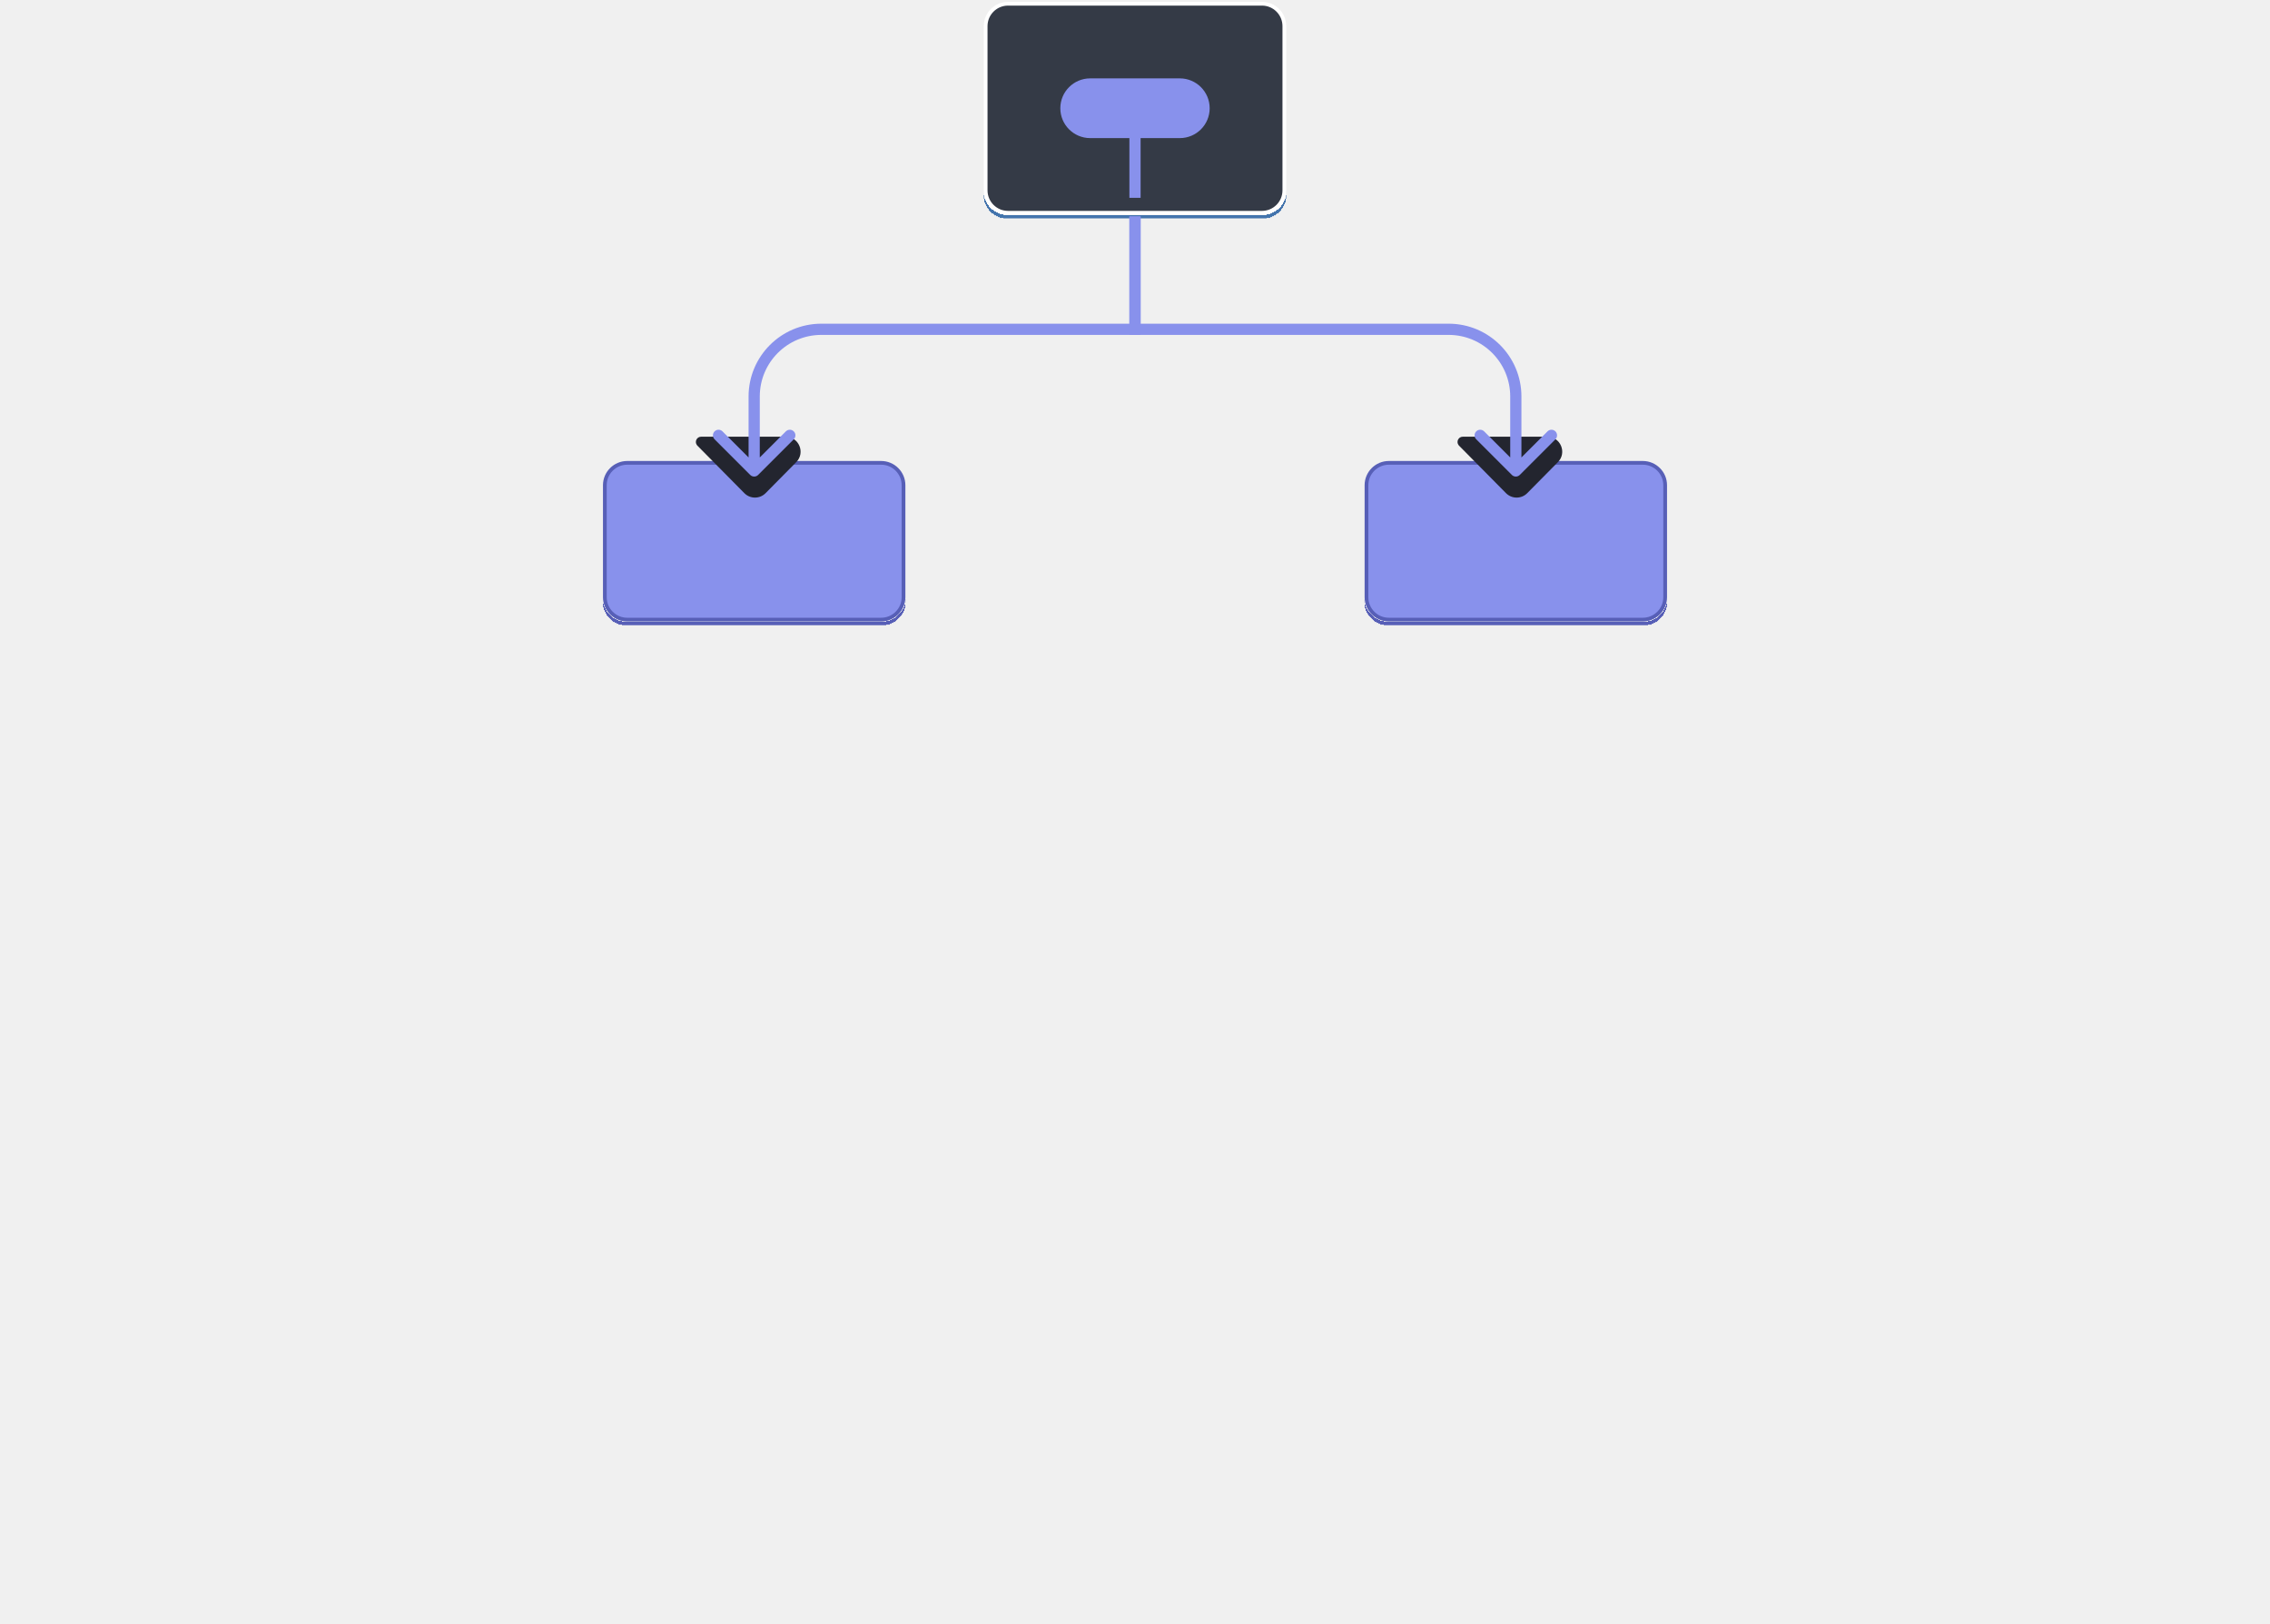
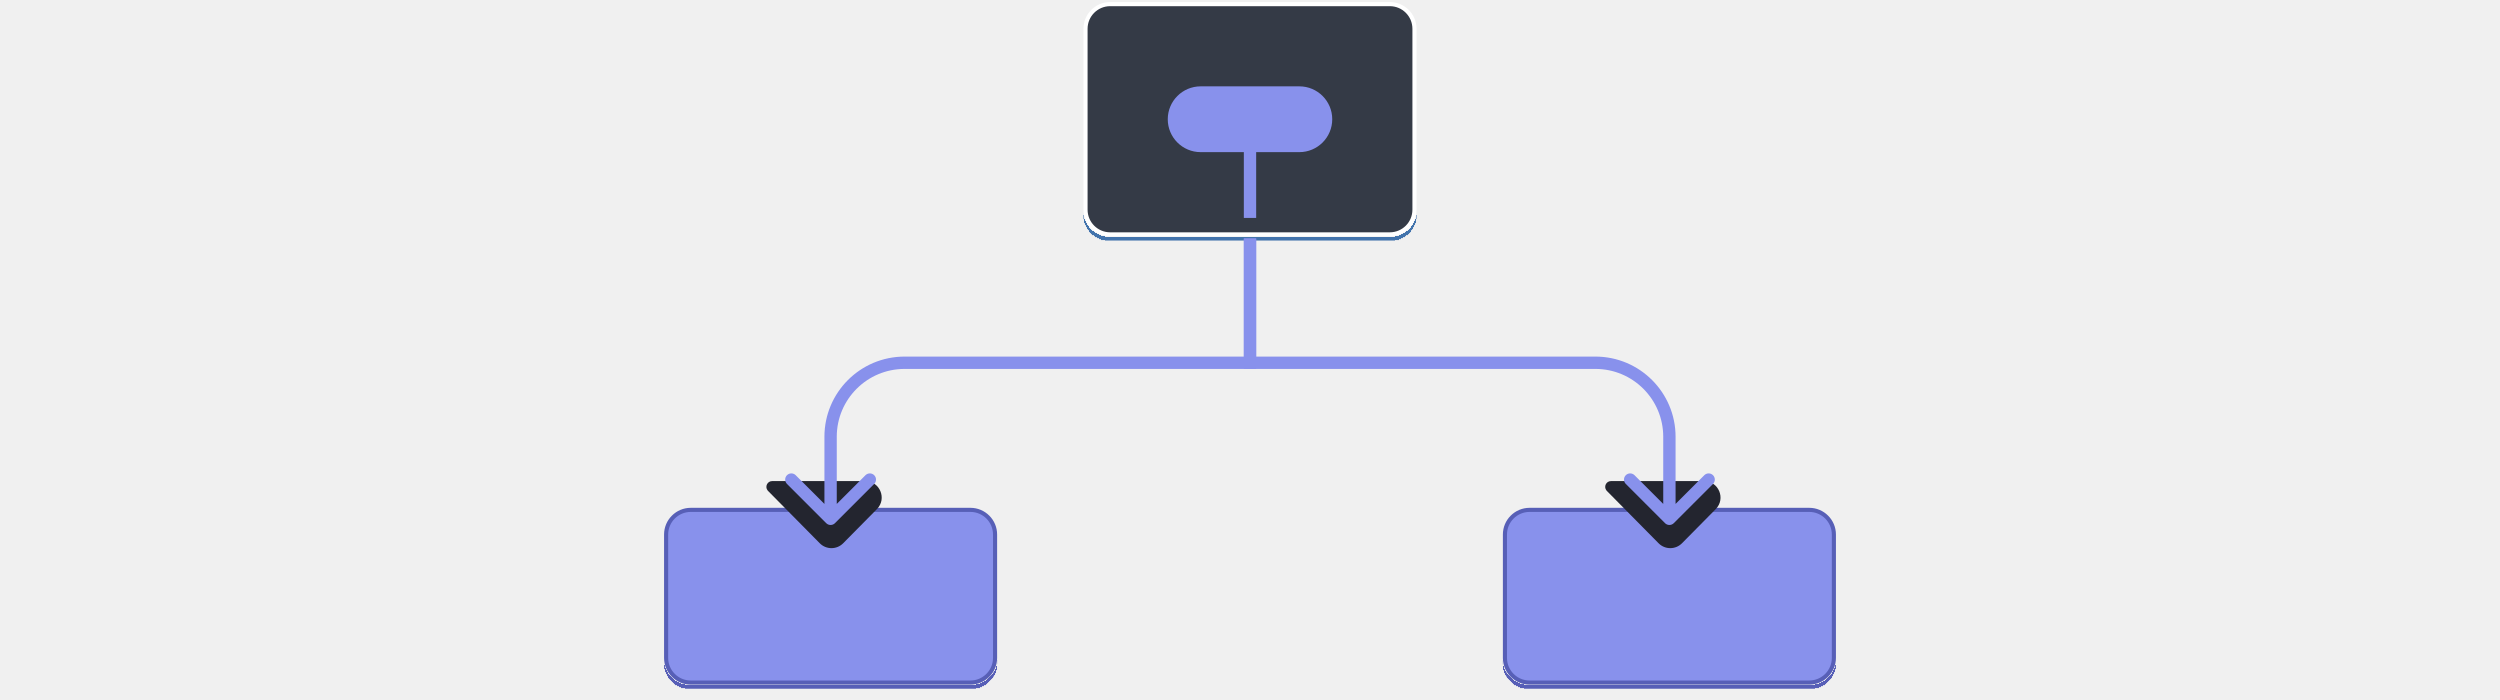
- <svg xmlns="http://www.w3.org/2000/svg" width="608" height="435" viewBox="0 0 608 435" fill="none">
+ <svg xmlns="http://www.w3.org/2000/svg" width="608" height="170" viewBox="0 0 608 170" fill="none">
  <g filter="url(#filter0_d_437_4924)">
    <rect x="264" y="1" width="80" height="56" rx="6" fill="#343A46" />
    <rect x="284" y="21" width="40" height="16" rx="8" fill="#8891EC" />
    <rect x="264" y="1" width="80" height="56" rx="6" stroke="white" stroke-linejoin="bevel" />
  </g>
  <path d="M304 35L304 53" stroke="#8891EC" stroke-width="3" />
  <g filter="url(#filter1_d_437_4924)">
    <rect width="80" height="42" rx="6" transform="matrix(-1 0 0 1 242 124)" fill="#8891EC" />
    <rect width="80" height="42" rx="6" transform="matrix(-1 0 0 1 242 124)" stroke="#575FB7" stroke-linejoin="bevel" />
  </g>
  <path d="M199.368 132.121L186.791 119.394C186.745 119.346 186.701 119.296 186.662 119.242C185.974 118.315 186.637 117 187.791 117H210.424C213.976 117 215.766 121.285 213.269 123.812L205.058 132.121C203.492 133.705 200.934 133.705 199.368 132.121Z" fill="#23252F" />
  <g filter="url(#filter2_d_437_4924)">
    <rect width="80" height="42" rx="6" transform="matrix(-1 0 0 1 446 124)" fill="#8891EC" />
    <rect width="80" height="42" rx="6" transform="matrix(-1 0 0 1 446 124)" stroke="#575FB7" stroke-linejoin="bevel" />
  </g>
  <path d="M403.368 132.121L390.791 119.394C390.745 119.346 390.701 119.296 390.662 119.242C389.974 118.315 390.637 117 391.791 117H414.424C417.976 117 419.766 121.285 417.269 123.812L409.058 132.121C407.492 133.705 404.934 133.705 403.368 132.121Z" fill="#23252F" />
  <path d="M407.061 127.237C406.475 127.823 405.525 127.823 404.939 127.237L395.393 117.691C394.808 117.105 394.808 116.156 395.393 115.57C395.979 114.984 396.929 114.984 397.515 115.57L406 124.055L414.485 115.57C415.071 114.984 416.021 114.984 416.607 115.57C417.192 116.156 417.192 117.105 416.607 117.691L407.061 127.237ZM304 88.222V89.722H302.5V88.222H304ZM404.5 126.176V106.222H407.5V126.176H404.5ZM388 89.722H304V86.722H388V89.722ZM302.5 88.222V58H305.5V88.222H302.5ZM404.5 106.222C404.5 97.109 397.113 89.722 388 89.722V86.722C398.77 86.722 407.5 95.452 407.5 106.222H404.5Z" fill="#8891EC" />
  <path d="M200.939 127.237C201.525 127.823 202.475 127.823 203.061 127.237L212.607 117.691C213.192 117.105 213.192 116.156 212.607 115.57C212.021 114.984 211.071 114.984 210.485 115.57L202 124.055L193.515 115.57C192.929 114.984 191.979 114.984 191.393 115.57C190.808 116.156 190.808 117.105 191.393 117.691L200.939 127.237ZM304 88.222V89.722H305.5V88.222H304ZM203.5 126.176V106.222H200.5V126.176H203.5ZM220 89.722H304V86.722H220V89.722ZM305.5 88.222V58H302.5V88.222H305.5ZM203.5 106.222C203.5 97.109 210.887 89.722 220 89.722V86.722C209.23 86.722 200.5 95.452 200.5 106.222H203.5Z" fill="#8891EC" />
  <defs>
    <filter id="filter0_d_437_4924" x="263.5" y="0.5" width="81" height="58" filterUnits="userSpaceOnUse" color-interpolation-filters="sRGB">
      <feFlood flood-opacity="0" result="BackgroundImageFix" />
      <feColorMatrix in="SourceAlpha" type="matrix" values="0 0 0 0 0 0 0 0 0 0 0 0 0 0 0 0 0 0 127 0" result="hardAlpha" />
      <feOffset dy="1" />
      <feComposite in2="hardAlpha" operator="out" />
      <feColorMatrix type="matrix" values="0 0 0 0 0.263 0 0 0 0 0.455 0 0 0 0 0.679 0 0 0 1 0" />
      <feBlend mode="normal" in2="BackgroundImageFix" result="effect1_dropShadow_437_4924" />
      <feBlend mode="normal" in="SourceGraphic" in2="effect1_dropShadow_437_4924" result="shape" />
    </filter>
    <filter id="filter1_d_437_4924" x="161.5" y="123.5" width="81" height="44" filterUnits="userSpaceOnUse" color-interpolation-filters="sRGB">
      <feFlood flood-opacity="0" result="BackgroundImageFix" />
      <feColorMatrix in="SourceAlpha" type="matrix" values="0 0 0 0 0 0 0 0 0 0 0 0 0 0 0 0 0 0 127 0" result="hardAlpha" />
      <feOffset dy="1" />
      <feComposite in2="hardAlpha" operator="out" />
      <feColorMatrix type="matrix" values="0 0 0 0 0.341 0 0 0 0 0.373 0 0 0 0 0.718 0 0 0 1 0" />
      <feBlend mode="normal" in2="BackgroundImageFix" result="effect1_dropShadow_437_4924" />
      <feBlend mode="normal" in="SourceGraphic" in2="effect1_dropShadow_437_4924" result="shape" />
    </filter>
    <filter id="filter2_d_437_4924" x="365.5" y="123.5" width="81" height="44" filterUnits="userSpaceOnUse" color-interpolation-filters="sRGB">
      <feFlood flood-opacity="0" result="BackgroundImageFix" />
      <feColorMatrix in="SourceAlpha" type="matrix" values="0 0 0 0 0 0 0 0 0 0 0 0 0 0 0 0 0 0 127 0" result="hardAlpha" />
      <feOffset dy="1" />
      <feComposite in2="hardAlpha" operator="out" />
      <feColorMatrix type="matrix" values="0 0 0 0 0.341 0 0 0 0 0.373 0 0 0 0 0.718 0 0 0 1 0" />
      <feBlend mode="normal" in2="BackgroundImageFix" result="effect1_dropShadow_437_4924" />
      <feBlend mode="normal" in="SourceGraphic" in2="effect1_dropShadow_437_4924" result="shape" />
    </filter>
  </defs>
</svg>
